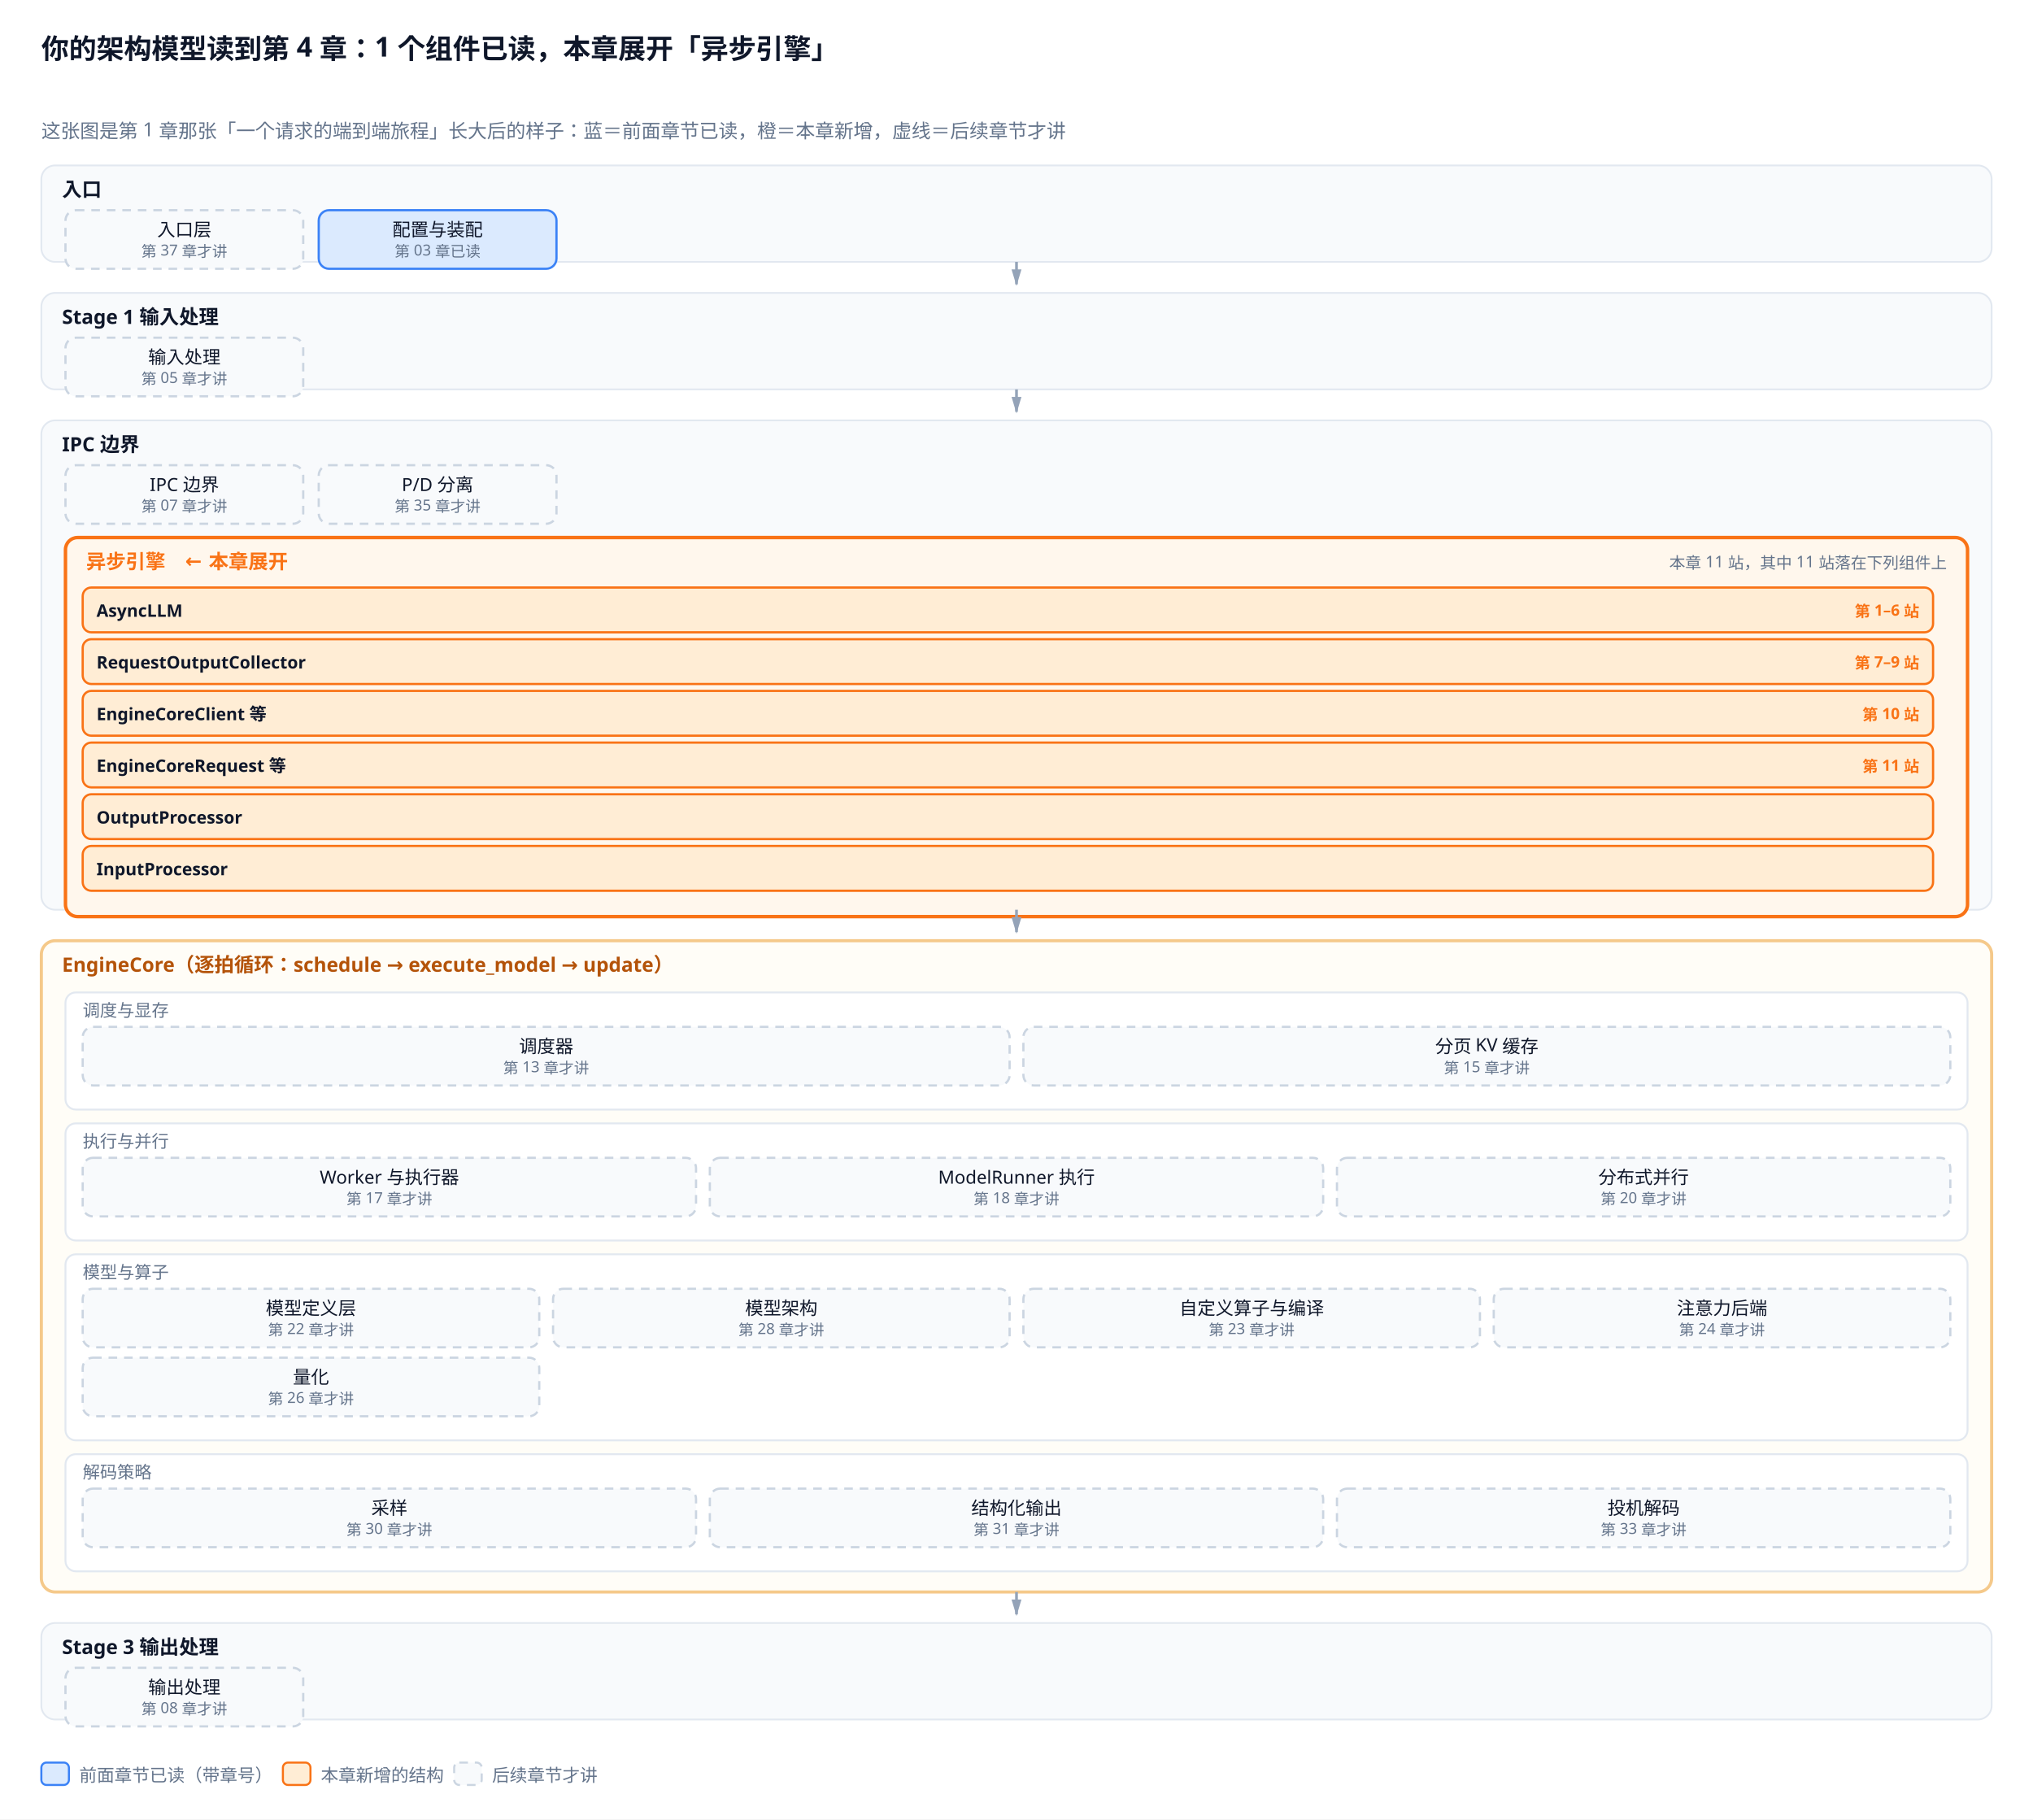
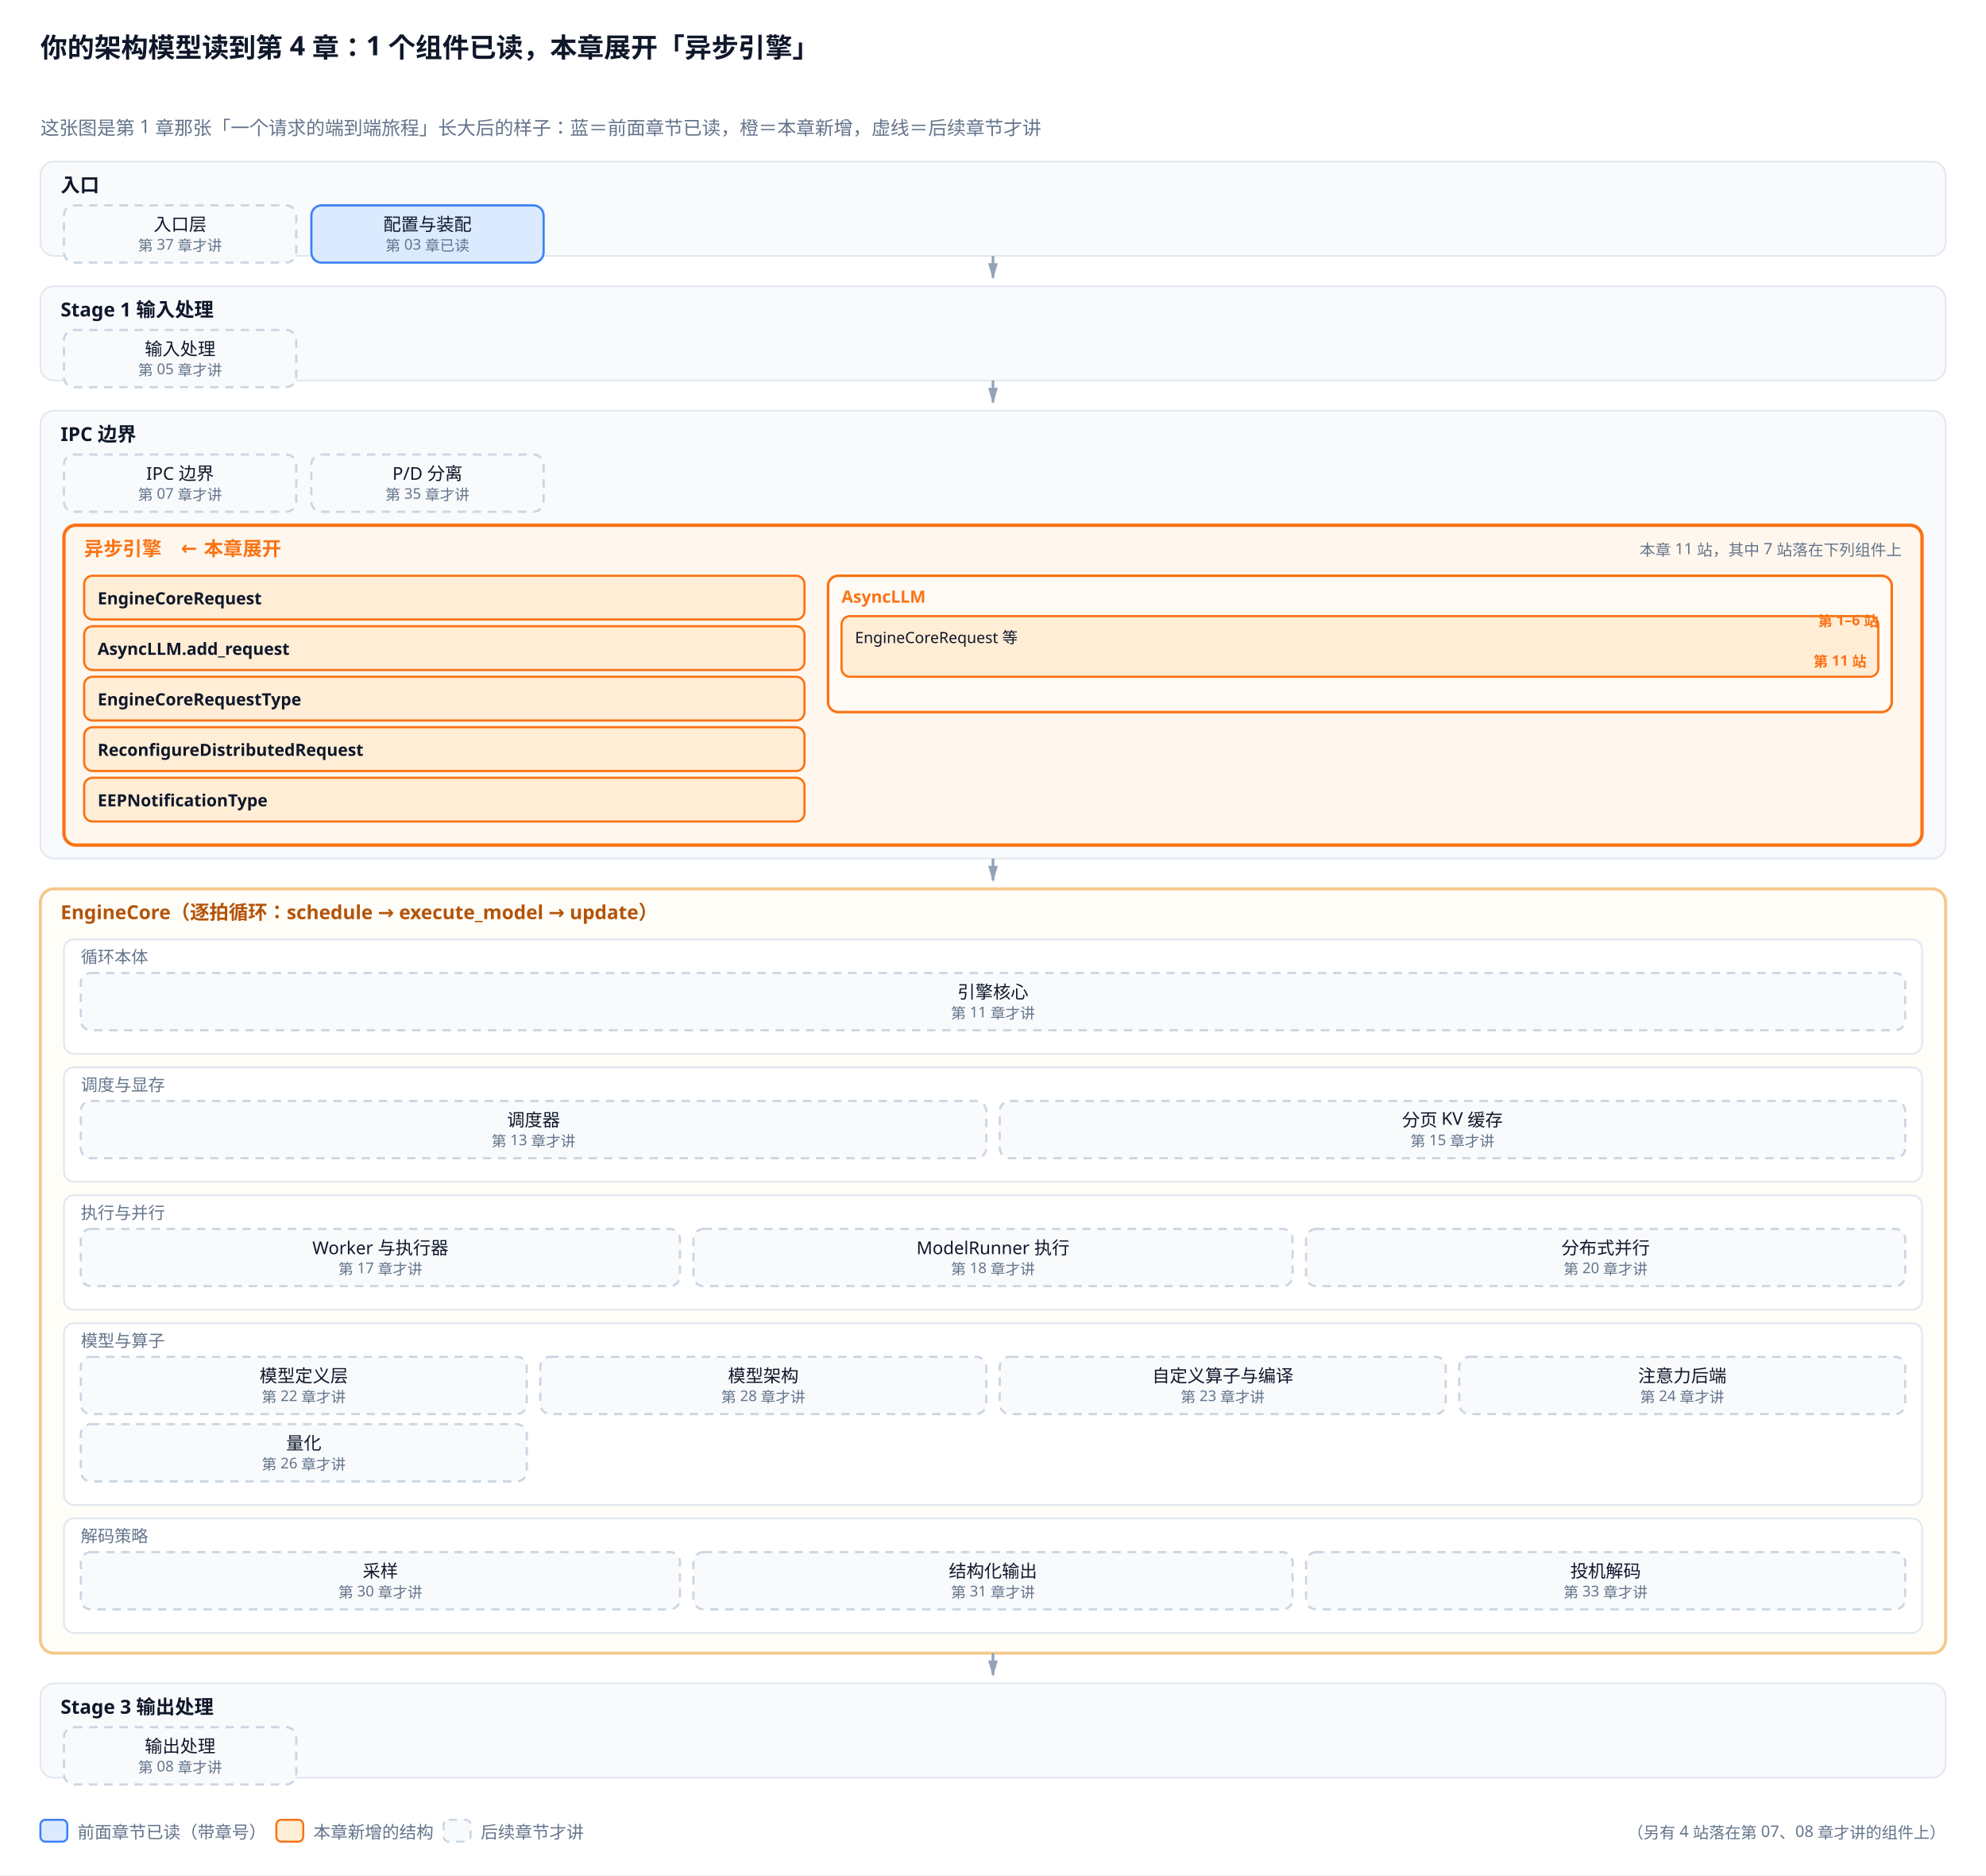
- <svg xmlns="http://www.w3.org/2000/svg" viewBox="0 0 1180 1056">
+ <svg xmlns="http://www.w3.org/2000/svg" viewBox="0 0 1180 1114">
  <defs>
    <marker id="a" viewBox="0 0 10 6" refX="9" refY="3" markerWidth="6" markerHeight="4" orient="auto">
      <path d="M0,0 L10,3 L0,6 Z" fill="#94a3b8" />
    </marker>
    <marker id="a2" viewBox="0 0 10 6" refX="9" refY="3" markerWidth="6" markerHeight="4" orient="auto">
      <path d="M0,0 L10,3 L0,6 Z" fill="#f97316" />
    </marker>
  </defs>
-   <rect width="1180" height="1056" fill="white" />
+   <rect width="1180" height="1114" fill="white" />
  <text x="24" y="34" font-family="sans-serif" font-size="16" fill="#0f172a" font-weight="bold">你的架构模型读到第 4 章：1 个组件已读，本章展开「异步引擎」</text>
  <text x="24.0" y="80.0" font-family="sans-serif" font-size="11.2" fill="#64748b" text-anchor="start">这张图是第 1 章那张「一个请求的端到端旅程」长大后的样子：蓝＝前面章节已读，橙＝本章新增，虚线＝后续章节才讲</text>
  <rect x="24.0" y="96.0" width="1132.0" height="56.0" rx="8" fill="#f8fafc" stroke="#e2e8f0" stroke-width="1.0" />
  <text x="36.0" y="114.0" font-family="sans-serif" font-size="11.5" fill="#0f172a" text-anchor="start" font-weight="bold">入口</text>
  <rect x="38.0" y="122.0" width="138.0" height="34.0" rx="6" fill="#f8fafc" stroke="#cbd5e1" stroke-width="1.3" stroke-dasharray="5,4" />
  <text x="107.0" y="137.0" font-family="sans-serif" font-size="10.5" fill="#0f172a" text-anchor="middle">入口层</text>
  <text x="107.0" y="149.0" font-family="sans-serif" font-size="8.8" fill="#64748b" text-anchor="middle">第 37 章才讲</text>
  <rect x="185.0" y="122.0" width="138.0" height="34.0" rx="6" fill="#dbeafe" stroke="#3b82f6" stroke-width="1.3" />
  <text x="254.0" y="137.0" font-family="sans-serif" font-size="10.5" fill="#0f172a" text-anchor="middle">配置与装配</text>
  <text x="254.0" y="149.0" font-family="sans-serif" font-size="8.8" fill="#64748b" text-anchor="middle">第 03 章已读</text>
  <path d="M590.0,152.0 L590.0,165.0" stroke="#94a3b8" stroke-width="1.6" marker-end="url(#a)" />
  <rect x="24.0" y="170.0" width="1132.0" height="56.0" rx="8" fill="#f8fafc" stroke="#e2e8f0" stroke-width="1.0" />
  <text x="36.0" y="188.0" font-family="sans-serif" font-size="11.5" fill="#0f172a" text-anchor="start" font-weight="bold">Stage 1 输入处理</text>
  <rect x="38.0" y="196.0" width="138.0" height="34.0" rx="6" fill="#f8fafc" stroke="#cbd5e1" stroke-width="1.3" stroke-dasharray="5,4" />
  <text x="107.0" y="211.0" font-family="sans-serif" font-size="10.5" fill="#0f172a" text-anchor="middle">输入处理</text>
  <text x="107.0" y="223.0" font-family="sans-serif" font-size="8.8" fill="#64748b" text-anchor="middle">第 05 章才讲</text>
  <path d="M590.0,226.0 L590.0,239.0" stroke="#94a3b8" stroke-width="1.6" marker-end="url(#a)" />
-   <rect x="24.0" y="244.0" width="1132.0" height="284.0" rx="8" fill="#f8fafc" stroke="#e2e8f0" stroke-width="1.0" />
+   <rect x="24.0" y="244.0" width="1132.0" height="266.0" rx="8" fill="#f8fafc" stroke="#e2e8f0" stroke-width="1.0" />
  <text x="36.0" y="262.0" font-family="sans-serif" font-size="11.5" fill="#0f172a" text-anchor="start" font-weight="bold">IPC 边界</text>
  <rect x="38.0" y="270.0" width="138.0" height="34.0" rx="6" fill="#f8fafc" stroke="#cbd5e1" stroke-width="1.3" stroke-dasharray="5,4" />
  <text x="107.0" y="285.0" font-family="sans-serif" font-size="10.5" fill="#0f172a" text-anchor="middle">IPC 边界</text>
  <text x="107.0" y="297.0" font-family="sans-serif" font-size="8.8" fill="#64748b" text-anchor="middle">第 07 章才讲</text>
  <rect x="185.0" y="270.0" width="138.0" height="34.0" rx="6" fill="#f8fafc" stroke="#cbd5e1" stroke-width="1.3" stroke-dasharray="5,4" />
  <text x="254.0" y="285.0" font-family="sans-serif" font-size="10.5" fill="#0f172a" text-anchor="middle">P/D 分离</text>
  <text x="254.0" y="297.0" font-family="sans-serif" font-size="8.8" fill="#64748b" text-anchor="middle">第 35 章才讲</text>
-   <rect x="38.0" y="312.0" width="1104.0" height="220.0" rx="7" fill="#fff7ed" stroke="#f97316" stroke-width="2.0" />
+   <rect x="38.0" y="312.0" width="1104.0" height="190.0" rx="7" fill="#fff7ed" stroke="#f97316" stroke-width="2.0" />
  <text x="50.0" y="330.0" font-family="sans-serif" font-size="11.5" fill="#f97316" text-anchor="start" font-weight="bold">异步引擎　← 本章展开</text>
-   <text x="1130.0" y="330.0" font-family="sans-serif" font-size="9.3" fill="#64748b" text-anchor="end">本章 11 站，其中 11 站落在下列组件上</text>
-   <rect x="48.0" y="341.0" width="1074.0" height="26.0" rx="5" fill="#ffedd5" stroke="#f97316" stroke-width="1.3" />
-   <text x="56.0" y="358.0" font-family="sans-serif" font-size="10" fill="#0f172a" text-anchor="start" font-weight="bold">AsyncLLM</text>
-   <text x="1114.0" y="358.0" font-family="sans-serif" font-size="9" fill="#f97316" text-anchor="end" font-weight="bold">第 1–6 站</text>
-   <rect x="48.0" y="371.0" width="1074.0" height="26.0" rx="5" fill="#ffedd5" stroke="#f97316" stroke-width="1.3" />
-   <text x="56.0" y="388.0" font-family="sans-serif" font-size="10" fill="#0f172a" text-anchor="start" font-weight="bold">RequestOutputCollector</text>
-   <text x="1114.0" y="388.0" font-family="sans-serif" font-size="9" fill="#f97316" text-anchor="end" font-weight="bold">第 7–9 站</text>
-   <rect x="48.0" y="401.0" width="1074.0" height="26.0" rx="5" fill="#ffedd5" stroke="#f97316" stroke-width="1.3" />
-   <text x="56.0" y="418.0" font-family="sans-serif" font-size="10" fill="#0f172a" text-anchor="start" font-weight="bold">EngineCoreClient 等</text>
-   <text x="1114.0" y="418.0" font-family="sans-serif" font-size="9" fill="#f97316" text-anchor="end" font-weight="bold">第 10 站</text>
-   <rect x="48.0" y="431.0" width="1074.0" height="26.0" rx="5" fill="#ffedd5" stroke="#f97316" stroke-width="1.3" />
-   <text x="56.0" y="448.0" font-family="sans-serif" font-size="10" fill="#0f172a" text-anchor="start" font-weight="bold">EngineCoreRequest 等</text>
-   <text x="1114.0" y="448.0" font-family="sans-serif" font-size="9" fill="#f97316" text-anchor="end" font-weight="bold">第 11 站</text>
-   <rect x="48.0" y="461.0" width="1074.0" height="26.0" rx="5" fill="#ffedd5" stroke="#f97316" stroke-width="1.3" />
-   <text x="56.0" y="478.0" font-family="sans-serif" font-size="10" fill="#0f172a" text-anchor="start" font-weight="bold">OutputProcessor</text>
-   <rect x="48.0" y="491.0" width="1074.0" height="26.0" rx="5" fill="#ffedd5" stroke="#f97316" stroke-width="1.3" />
-   <text x="56.0" y="508.0" font-family="sans-serif" font-size="10" fill="#0f172a" text-anchor="start" font-weight="bold">InputProcessor</text>
-   <path d="M590.0,528.0 L590.0,541.0" stroke="#94a3b8" stroke-width="1.6" marker-end="url(#a)" />
-   <rect x="24.0" y="546.0" width="1132.0" height="378.0" rx="8" fill="#fffdf7" stroke="#f5c98a" stroke-width="1.8" />
-   <text x="36.0" y="564.0" font-family="sans-serif" font-size="11.5" fill="#b45309" text-anchor="start" font-weight="bold">EngineCore（逐拍循环：schedule → execute_model → update）</text>
-   <rect x="38.0" y="576.0" width="1104.0" height="68.0" rx="6" fill="#ffffff" stroke="#e2e8f0" stroke-width="1.1" />
-   <text x="48.0" y="590.0" font-family="sans-serif" font-size="10" fill="#64748b" text-anchor="start">调度与显存</text>
-   <rect x="48.0" y="596.0" width="538.0" height="34.0" rx="6" fill="#f8fafc" stroke="#cbd5e1" stroke-width="1.3" stroke-dasharray="5,4" />
-   <text x="317.0" y="611.0" font-family="sans-serif" font-size="10.5" fill="#0f172a" text-anchor="middle">调度器</text>
-   <text x="317.0" y="623.0" font-family="sans-serif" font-size="8.8" fill="#64748b" text-anchor="middle">第 13 章才讲</text>
-   <rect x="594.0" y="596.0" width="538.0" height="34.0" rx="6" fill="#f8fafc" stroke="#cbd5e1" stroke-width="1.3" stroke-dasharray="5,4" />
-   <text x="863.0" y="611.0" font-family="sans-serif" font-size="10.5" fill="#0f172a" text-anchor="middle">分页 KV 缓存</text>
-   <text x="863.0" y="623.0" font-family="sans-serif" font-size="8.8" fill="#64748b" text-anchor="middle">第 15 章才讲</text>
-   <rect x="38.0" y="652.0" width="1104.0" height="68.0" rx="6" fill="#ffffff" stroke="#e2e8f0" stroke-width="1.1" />
-   <text x="48.0" y="666.0" font-family="sans-serif" font-size="10" fill="#64748b" text-anchor="start">执行与并行</text>
-   <rect x="48.0" y="672.0" width="356.0" height="34.0" rx="6" fill="#f8fafc" stroke="#cbd5e1" stroke-width="1.3" stroke-dasharray="5,4" />
-   <text x="226.0" y="687.0" font-family="sans-serif" font-size="10.5" fill="#0f172a" text-anchor="middle">Worker 与执行器</text>
-   <text x="226.0" y="699.0" font-family="sans-serif" font-size="8.8" fill="#64748b" text-anchor="middle">第 17 章才讲</text>
-   <rect x="412.0" y="672.0" width="356.0" height="34.0" rx="6" fill="#f8fafc" stroke="#cbd5e1" stroke-width="1.3" stroke-dasharray="5,4" />
-   <text x="590.0" y="687.0" font-family="sans-serif" font-size="10.5" fill="#0f172a" text-anchor="middle">ModelRunner 执行</text>
-   <text x="590.0" y="699.0" font-family="sans-serif" font-size="8.8" fill="#64748b" text-anchor="middle">第 18 章才讲</text>
-   <rect x="776.0" y="672.0" width="356.0" height="34.0" rx="6" fill="#f8fafc" stroke="#cbd5e1" stroke-width="1.3" stroke-dasharray="5,4" />
-   <text x="954.0" y="687.0" font-family="sans-serif" font-size="10.5" fill="#0f172a" text-anchor="middle">分布式并行</text>
-   <text x="954.0" y="699.0" font-family="sans-serif" font-size="8.8" fill="#64748b" text-anchor="middle">第 20 章才讲</text>
-   <rect x="38.0" y="728.0" width="1104.0" height="108.0" rx="6" fill="#ffffff" stroke="#e2e8f0" stroke-width="1.1" />
-   <text x="48.0" y="742.0" font-family="sans-serif" font-size="10" fill="#64748b" text-anchor="start">模型与算子</text>
-   <rect x="48.0" y="748.0" width="265.0" height="34.0" rx="6" fill="#f8fafc" stroke="#cbd5e1" stroke-width="1.3" stroke-dasharray="5,4" />
-   <text x="180.5" y="763.0" font-family="sans-serif" font-size="10.5" fill="#0f172a" text-anchor="middle">模型定义层</text>
-   <text x="180.5" y="775.0" font-family="sans-serif" font-size="8.8" fill="#64748b" text-anchor="middle">第 22 章才讲</text>
-   <rect x="321.0" y="748.0" width="265.0" height="34.0" rx="6" fill="#f8fafc" stroke="#cbd5e1" stroke-width="1.3" stroke-dasharray="5,4" />
-   <text x="453.5" y="763.0" font-family="sans-serif" font-size="10.5" fill="#0f172a" text-anchor="middle">模型架构</text>
-   <text x="453.5" y="775.0" font-family="sans-serif" font-size="8.8" fill="#64748b" text-anchor="middle">第 28 章才讲</text>
-   <rect x="594.0" y="748.0" width="265.0" height="34.0" rx="6" fill="#f8fafc" stroke="#cbd5e1" stroke-width="1.3" stroke-dasharray="5,4" />
-   <text x="726.5" y="763.0" font-family="sans-serif" font-size="10.5" fill="#0f172a" text-anchor="middle">自定义算子与编译</text>
-   <text x="726.5" y="775.0" font-family="sans-serif" font-size="8.8" fill="#64748b" text-anchor="middle">第 23 章才讲</text>
-   <rect x="867.0" y="748.0" width="265.0" height="34.0" rx="6" fill="#f8fafc" stroke="#cbd5e1" stroke-width="1.3" stroke-dasharray="5,4" />
-   <text x="999.5" y="763.0" font-family="sans-serif" font-size="10.5" fill="#0f172a" text-anchor="middle">注意力后端</text>
-   <text x="999.5" y="775.0" font-family="sans-serif" font-size="8.8" fill="#64748b" text-anchor="middle">第 24 章才讲</text>
-   <rect x="48.0" y="788.0" width="265.0" height="34.0" rx="6" fill="#f8fafc" stroke="#cbd5e1" stroke-width="1.3" stroke-dasharray="5,4" />
-   <text x="180.5" y="803.0" font-family="sans-serif" font-size="10.5" fill="#0f172a" text-anchor="middle">量化</text>
-   <text x="180.5" y="815.0" font-family="sans-serif" font-size="8.8" fill="#64748b" text-anchor="middle">第 26 章才讲</text>
-   <rect x="38.0" y="844.0" width="1104.0" height="68.0" rx="6" fill="#ffffff" stroke="#e2e8f0" stroke-width="1.1" />
-   <text x="48.0" y="858.0" font-family="sans-serif" font-size="10" fill="#64748b" text-anchor="start">解码策略</text>
-   <rect x="48.0" y="864.0" width="356.0" height="34.0" rx="6" fill="#f8fafc" stroke="#cbd5e1" stroke-width="1.3" stroke-dasharray="5,4" />
-   <text x="226.0" y="879.0" font-family="sans-serif" font-size="10.5" fill="#0f172a" text-anchor="middle">采样</text>
-   <text x="226.0" y="891.0" font-family="sans-serif" font-size="8.8" fill="#64748b" text-anchor="middle">第 30 章才讲</text>
-   <rect x="412.0" y="864.0" width="356.0" height="34.0" rx="6" fill="#f8fafc" stroke="#cbd5e1" stroke-width="1.3" stroke-dasharray="5,4" />
-   <text x="590.0" y="879.0" font-family="sans-serif" font-size="10.5" fill="#0f172a" text-anchor="middle">结构化输出</text>
-   <text x="590.0" y="891.0" font-family="sans-serif" font-size="8.8" fill="#64748b" text-anchor="middle">第 31 章才讲</text>
-   <rect x="776.0" y="864.0" width="356.0" height="34.0" rx="6" fill="#f8fafc" stroke="#cbd5e1" stroke-width="1.3" stroke-dasharray="5,4" />
-   <text x="954.0" y="879.0" font-family="sans-serif" font-size="10.5" fill="#0f172a" text-anchor="middle">投机解码</text>
-   <text x="954.0" y="891.0" font-family="sans-serif" font-size="8.8" fill="#64748b" text-anchor="middle">第 33 章才讲</text>
-   <path d="M590.0,924.0 L590.0,937.0" stroke="#94a3b8" stroke-width="1.6" marker-end="url(#a)" />
-   <rect x="24.0" y="942.0" width="1132.0" height="56.0" rx="8" fill="#f8fafc" stroke="#e2e8f0" stroke-width="1.0" />
-   <text x="36.0" y="960.0" font-family="sans-serif" font-size="11.5" fill="#0f172a" text-anchor="start" font-weight="bold">Stage 3 输出处理</text>
-   <rect x="38.0" y="968.0" width="138.0" height="34.0" rx="6" fill="#f8fafc" stroke="#cbd5e1" stroke-width="1.3" stroke-dasharray="5,4" />
-   <text x="107.0" y="983.0" font-family="sans-serif" font-size="10.5" fill="#0f172a" text-anchor="middle">输出处理</text>
-   <text x="107.0" y="995.0" font-family="sans-serif" font-size="8.8" fill="#64748b" text-anchor="middle">第 08 章才讲</text>
-   <rect x="24.0" y="1023.0" width="16.0" height="13.0" rx="3" fill="#dbeafe" stroke="#3b82f6" stroke-width="1.2" />
-   <text x="46.0" y="1034.0" font-family="sans-serif" font-size="10.2" fill="#64748b" text-anchor="start">前面章节已读（带章号）</text>
-   <rect x="164.2" y="1023.0" width="16.0" height="13.0" rx="3" fill="#ffedd5" stroke="#f97316" stroke-width="1.2" />
-   <text x="186.2" y="1034.0" font-family="sans-serif" font-size="10.2" fill="#64748b" text-anchor="start">本章新增的结构</text>
-   <rect x="263.6" y="1023.0" width="16.0" height="13.0" rx="3" fill="#f8fafc" stroke="#cbd5e1" stroke-width="1.2" stroke-dasharray="5,4" />
-   <text x="285.6" y="1034.0" font-family="sans-serif" font-size="10.2" fill="#64748b" text-anchor="start">后续章节才讲</text>
+   <text x="1130.0" y="330.0" font-family="sans-serif" font-size="9.3" fill="#64748b" text-anchor="end">本章 11 站，其中 7 站落在下列组件上</text>
+   <rect x="50.0" y="342.0" width="428.0" height="26.0" rx="5" fill="#ffedd5" stroke="#f97316" stroke-width="1.3" />
+   <text x="58.0" y="359.0" font-family="sans-serif" font-size="10" fill="#0f172a" text-anchor="start" font-weight="bold">EngineCoreRequest</text>
+   <rect x="50.0" y="372.0" width="428.0" height="26.0" rx="5" fill="#ffedd5" stroke="#f97316" stroke-width="1.3" />
+   <text x="58.0" y="389.0" font-family="sans-serif" font-size="10" fill="#0f172a" text-anchor="start" font-weight="bold">AsyncLLM.add_request</text>
+   <rect x="50.0" y="402.0" width="428.0" height="26.0" rx="5" fill="#ffedd5" stroke="#f97316" stroke-width="1.3" />
+   <text x="58.0" y="419.0" font-family="sans-serif" font-size="10" fill="#0f172a" text-anchor="start" font-weight="bold">EngineCoreRequestType</text>
+   <rect x="50.0" y="432.0" width="428.0" height="26.0" rx="5" fill="#ffedd5" stroke="#f97316" stroke-width="1.3" />
+   <text x="58.0" y="449.0" font-family="sans-serif" font-size="10" fill="#0f172a" text-anchor="start" font-weight="bold">ReconfigureDistributedRequest</text>
+   <rect x="50.0" y="462.0" width="428.0" height="26.0" rx="5" fill="#ffedd5" stroke="#f97316" stroke-width="1.3" />
+   <text x="58.0" y="479.0" font-family="sans-serif" font-size="10" fill="#0f172a" text-anchor="start" font-weight="bold">EEPNotificationType</text>
+   <rect x="492.0" y="342.0" width="632.0" height="81.0" rx="6" fill="#fffaf3" stroke="#f97316" stroke-width="1.5" />
+   <text x="500.0" y="358.0" font-family="sans-serif" font-size="10" fill="#f97316" text-anchor="start" font-weight="bold">AsyncLLM</text>
+   <rect x="500.0" y="366.0" width="616.0" height="36.0" rx="5" fill="#ffedd5" stroke="#f97316" stroke-width="1.3" />
+   <text x="508.0" y="382.0" font-family="sans-serif" font-size="9.2" fill="#0f172a" text-anchor="start">EngineCoreRequest 等</text>
+   <text x="1109.0" y="396.0" font-family="sans-serif" font-size="8.6" fill="#f97316" text-anchor="end" font-weight="bold">第 11 站</text>
+   <text x="1116.0" y="372.0" font-family="sans-serif" font-size="8.6" fill="#f97316" text-anchor="end" font-weight="bold">第 1–6 站</text>
+   <path d="M590.0,510.0 L590.0,523.0" stroke="#94a3b8" stroke-width="1.6" marker-end="url(#a)" />
+   <rect x="24.0" y="528.0" width="1132.0" height="454.0" rx="8" fill="#fffdf7" stroke="#f5c98a" stroke-width="1.8" />
+   <text x="36.0" y="546.0" font-family="sans-serif" font-size="11.5" fill="#b45309" text-anchor="start" font-weight="bold">EngineCore（逐拍循环：schedule → execute_model → update）</text>
+   <rect x="38.0" y="558.0" width="1104.0" height="68.0" rx="6" fill="#ffffff" stroke="#e2e8f0" stroke-width="1.1" />
+   <text x="48.0" y="572.0" font-family="sans-serif" font-size="10" fill="#64748b" text-anchor="start">循环本体</text>
+   <rect x="48.0" y="578.0" width="1084.0" height="34.0" rx="6" fill="#f8fafc" stroke="#cbd5e1" stroke-width="1.3" stroke-dasharray="5,4" />
+   <text x="590.0" y="593.0" font-family="sans-serif" font-size="10.5" fill="#0f172a" text-anchor="middle">引擎核心</text>
+   <text x="590.0" y="605.0" font-family="sans-serif" font-size="8.8" fill="#64748b" text-anchor="middle">第 11 章才讲</text>
+   <rect x="38.0" y="634.0" width="1104.0" height="68.0" rx="6" fill="#ffffff" stroke="#e2e8f0" stroke-width="1.1" />
+   <text x="48.0" y="648.0" font-family="sans-serif" font-size="10" fill="#64748b" text-anchor="start">调度与显存</text>
+   <rect x="48.0" y="654.0" width="538.0" height="34.0" rx="6" fill="#f8fafc" stroke="#cbd5e1" stroke-width="1.3" stroke-dasharray="5,4" />
+   <text x="317.0" y="669.0" font-family="sans-serif" font-size="10.5" fill="#0f172a" text-anchor="middle">调度器</text>
+   <text x="317.0" y="681.0" font-family="sans-serif" font-size="8.8" fill="#64748b" text-anchor="middle">第 13 章才讲</text>
+   <rect x="594.0" y="654.0" width="538.0" height="34.0" rx="6" fill="#f8fafc" stroke="#cbd5e1" stroke-width="1.3" stroke-dasharray="5,4" />
+   <text x="863.0" y="669.0" font-family="sans-serif" font-size="10.5" fill="#0f172a" text-anchor="middle">分页 KV 缓存</text>
+   <text x="863.0" y="681.0" font-family="sans-serif" font-size="8.8" fill="#64748b" text-anchor="middle">第 15 章才讲</text>
+   <rect x="38.0" y="710.0" width="1104.0" height="68.0" rx="6" fill="#ffffff" stroke="#e2e8f0" stroke-width="1.1" />
+   <text x="48.0" y="724.0" font-family="sans-serif" font-size="10" fill="#64748b" text-anchor="start">执行与并行</text>
+   <rect x="48.0" y="730.0" width="356.0" height="34.0" rx="6" fill="#f8fafc" stroke="#cbd5e1" stroke-width="1.3" stroke-dasharray="5,4" />
+   <text x="226.0" y="745.0" font-family="sans-serif" font-size="10.5" fill="#0f172a" text-anchor="middle">Worker 与执行器</text>
+   <text x="226.0" y="757.0" font-family="sans-serif" font-size="8.8" fill="#64748b" text-anchor="middle">第 17 章才讲</text>
+   <rect x="412.0" y="730.0" width="356.0" height="34.0" rx="6" fill="#f8fafc" stroke="#cbd5e1" stroke-width="1.3" stroke-dasharray="5,4" />
+   <text x="590.0" y="745.0" font-family="sans-serif" font-size="10.5" fill="#0f172a" text-anchor="middle">ModelRunner 执行</text>
+   <text x="590.0" y="757.0" font-family="sans-serif" font-size="8.8" fill="#64748b" text-anchor="middle">第 18 章才讲</text>
+   <rect x="776.0" y="730.0" width="356.0" height="34.0" rx="6" fill="#f8fafc" stroke="#cbd5e1" stroke-width="1.3" stroke-dasharray="5,4" />
+   <text x="954.0" y="745.0" font-family="sans-serif" font-size="10.5" fill="#0f172a" text-anchor="middle">分布式并行</text>
+   <text x="954.0" y="757.0" font-family="sans-serif" font-size="8.8" fill="#64748b" text-anchor="middle">第 20 章才讲</text>
+   <rect x="38.0" y="786.0" width="1104.0" height="108.0" rx="6" fill="#ffffff" stroke="#e2e8f0" stroke-width="1.1" />
+   <text x="48.0" y="800.0" font-family="sans-serif" font-size="10" fill="#64748b" text-anchor="start">模型与算子</text>
+   <rect x="48.0" y="806.0" width="265.0" height="34.0" rx="6" fill="#f8fafc" stroke="#cbd5e1" stroke-width="1.3" stroke-dasharray="5,4" />
+   <text x="180.5" y="821.0" font-family="sans-serif" font-size="10.5" fill="#0f172a" text-anchor="middle">模型定义层</text>
+   <text x="180.5" y="833.0" font-family="sans-serif" font-size="8.8" fill="#64748b" text-anchor="middle">第 22 章才讲</text>
+   <rect x="321.0" y="806.0" width="265.0" height="34.0" rx="6" fill="#f8fafc" stroke="#cbd5e1" stroke-width="1.3" stroke-dasharray="5,4" />
+   <text x="453.5" y="821.0" font-family="sans-serif" font-size="10.5" fill="#0f172a" text-anchor="middle">模型架构</text>
+   <text x="453.5" y="833.0" font-family="sans-serif" font-size="8.8" fill="#64748b" text-anchor="middle">第 28 章才讲</text>
+   <rect x="594.0" y="806.0" width="265.0" height="34.0" rx="6" fill="#f8fafc" stroke="#cbd5e1" stroke-width="1.3" stroke-dasharray="5,4" />
+   <text x="726.5" y="821.0" font-family="sans-serif" font-size="10.5" fill="#0f172a" text-anchor="middle">自定义算子与编译</text>
+   <text x="726.5" y="833.0" font-family="sans-serif" font-size="8.8" fill="#64748b" text-anchor="middle">第 23 章才讲</text>
+   <rect x="867.0" y="806.0" width="265.0" height="34.0" rx="6" fill="#f8fafc" stroke="#cbd5e1" stroke-width="1.3" stroke-dasharray="5,4" />
+   <text x="999.5" y="821.0" font-family="sans-serif" font-size="10.5" fill="#0f172a" text-anchor="middle">注意力后端</text>
+   <text x="999.5" y="833.0" font-family="sans-serif" font-size="8.8" fill="#64748b" text-anchor="middle">第 24 章才讲</text>
+   <rect x="48.0" y="846.0" width="265.0" height="34.0" rx="6" fill="#f8fafc" stroke="#cbd5e1" stroke-width="1.3" stroke-dasharray="5,4" />
+   <text x="180.5" y="861.0" font-family="sans-serif" font-size="10.5" fill="#0f172a" text-anchor="middle">量化</text>
+   <text x="180.5" y="873.0" font-family="sans-serif" font-size="8.8" fill="#64748b" text-anchor="middle">第 26 章才讲</text>
+   <rect x="38.0" y="902.0" width="1104.0" height="68.0" rx="6" fill="#ffffff" stroke="#e2e8f0" stroke-width="1.1" />
+   <text x="48.0" y="916.0" font-family="sans-serif" font-size="10" fill="#64748b" text-anchor="start">解码策略</text>
+   <rect x="48.0" y="922.0" width="356.0" height="34.0" rx="6" fill="#f8fafc" stroke="#cbd5e1" stroke-width="1.3" stroke-dasharray="5,4" />
+   <text x="226.0" y="937.0" font-family="sans-serif" font-size="10.5" fill="#0f172a" text-anchor="middle">采样</text>
+   <text x="226.0" y="949.0" font-family="sans-serif" font-size="8.8" fill="#64748b" text-anchor="middle">第 30 章才讲</text>
+   <rect x="412.0" y="922.0" width="356.0" height="34.0" rx="6" fill="#f8fafc" stroke="#cbd5e1" stroke-width="1.3" stroke-dasharray="5,4" />
+   <text x="590.0" y="937.0" font-family="sans-serif" font-size="10.5" fill="#0f172a" text-anchor="middle">结构化输出</text>
+   <text x="590.0" y="949.0" font-family="sans-serif" font-size="8.8" fill="#64748b" text-anchor="middle">第 31 章才讲</text>
+   <rect x="776.0" y="922.0" width="356.0" height="34.0" rx="6" fill="#f8fafc" stroke="#cbd5e1" stroke-width="1.3" stroke-dasharray="5,4" />
+   <text x="954.0" y="937.0" font-family="sans-serif" font-size="10.5" fill="#0f172a" text-anchor="middle">投机解码</text>
+   <text x="954.0" y="949.0" font-family="sans-serif" font-size="8.8" fill="#64748b" text-anchor="middle">第 33 章才讲</text>
+   <path d="M590.0,982.0 L590.0,995.0" stroke="#94a3b8" stroke-width="1.6" marker-end="url(#a)" />
+   <rect x="24.0" y="1000.0" width="1132.0" height="56.0" rx="8" fill="#f8fafc" stroke="#e2e8f0" stroke-width="1.0" />
+   <text x="36.0" y="1018.0" font-family="sans-serif" font-size="11.5" fill="#0f172a" text-anchor="start" font-weight="bold">Stage 3 输出处理</text>
+   <rect x="38.0" y="1026.0" width="138.0" height="34.0" rx="6" fill="#f8fafc" stroke="#cbd5e1" stroke-width="1.3" stroke-dasharray="5,4" />
+   <text x="107.0" y="1041.0" font-family="sans-serif" font-size="10.5" fill="#0f172a" text-anchor="middle">输出处理</text>
+   <text x="107.0" y="1053.0" font-family="sans-serif" font-size="8.8" fill="#64748b" text-anchor="middle">第 08 章才讲</text>
+   <rect x="24.0" y="1081.0" width="16.0" height="13.0" rx="3" fill="#dbeafe" stroke="#3b82f6" stroke-width="1.2" />
+   <text x="46.0" y="1092.0" font-family="sans-serif" font-size="10.2" fill="#64748b" text-anchor="start">前面章节已读（带章号）</text>
+   <rect x="164.2" y="1081.0" width="16.0" height="13.0" rx="3" fill="#ffedd5" stroke="#f97316" stroke-width="1.2" />
+   <text x="186.2" y="1092.0" font-family="sans-serif" font-size="10.2" fill="#64748b" text-anchor="start">本章新增的结构</text>
+   <rect x="263.6" y="1081.0" width="16.0" height="13.0" rx="3" fill="#f8fafc" stroke="#cbd5e1" stroke-width="1.2" stroke-dasharray="5,4" />
+   <text x="285.6" y="1092.0" font-family="sans-serif" font-size="10.2" fill="#64748b" text-anchor="start">后续章节才讲</text>
+   <text x="1156.0" y="1092.0" font-family="sans-serif" font-size="9.5" fill="#64748b" text-anchor="end">（另有 4 站落在第 07、08 章才讲的组件上）</text>
</svg>
